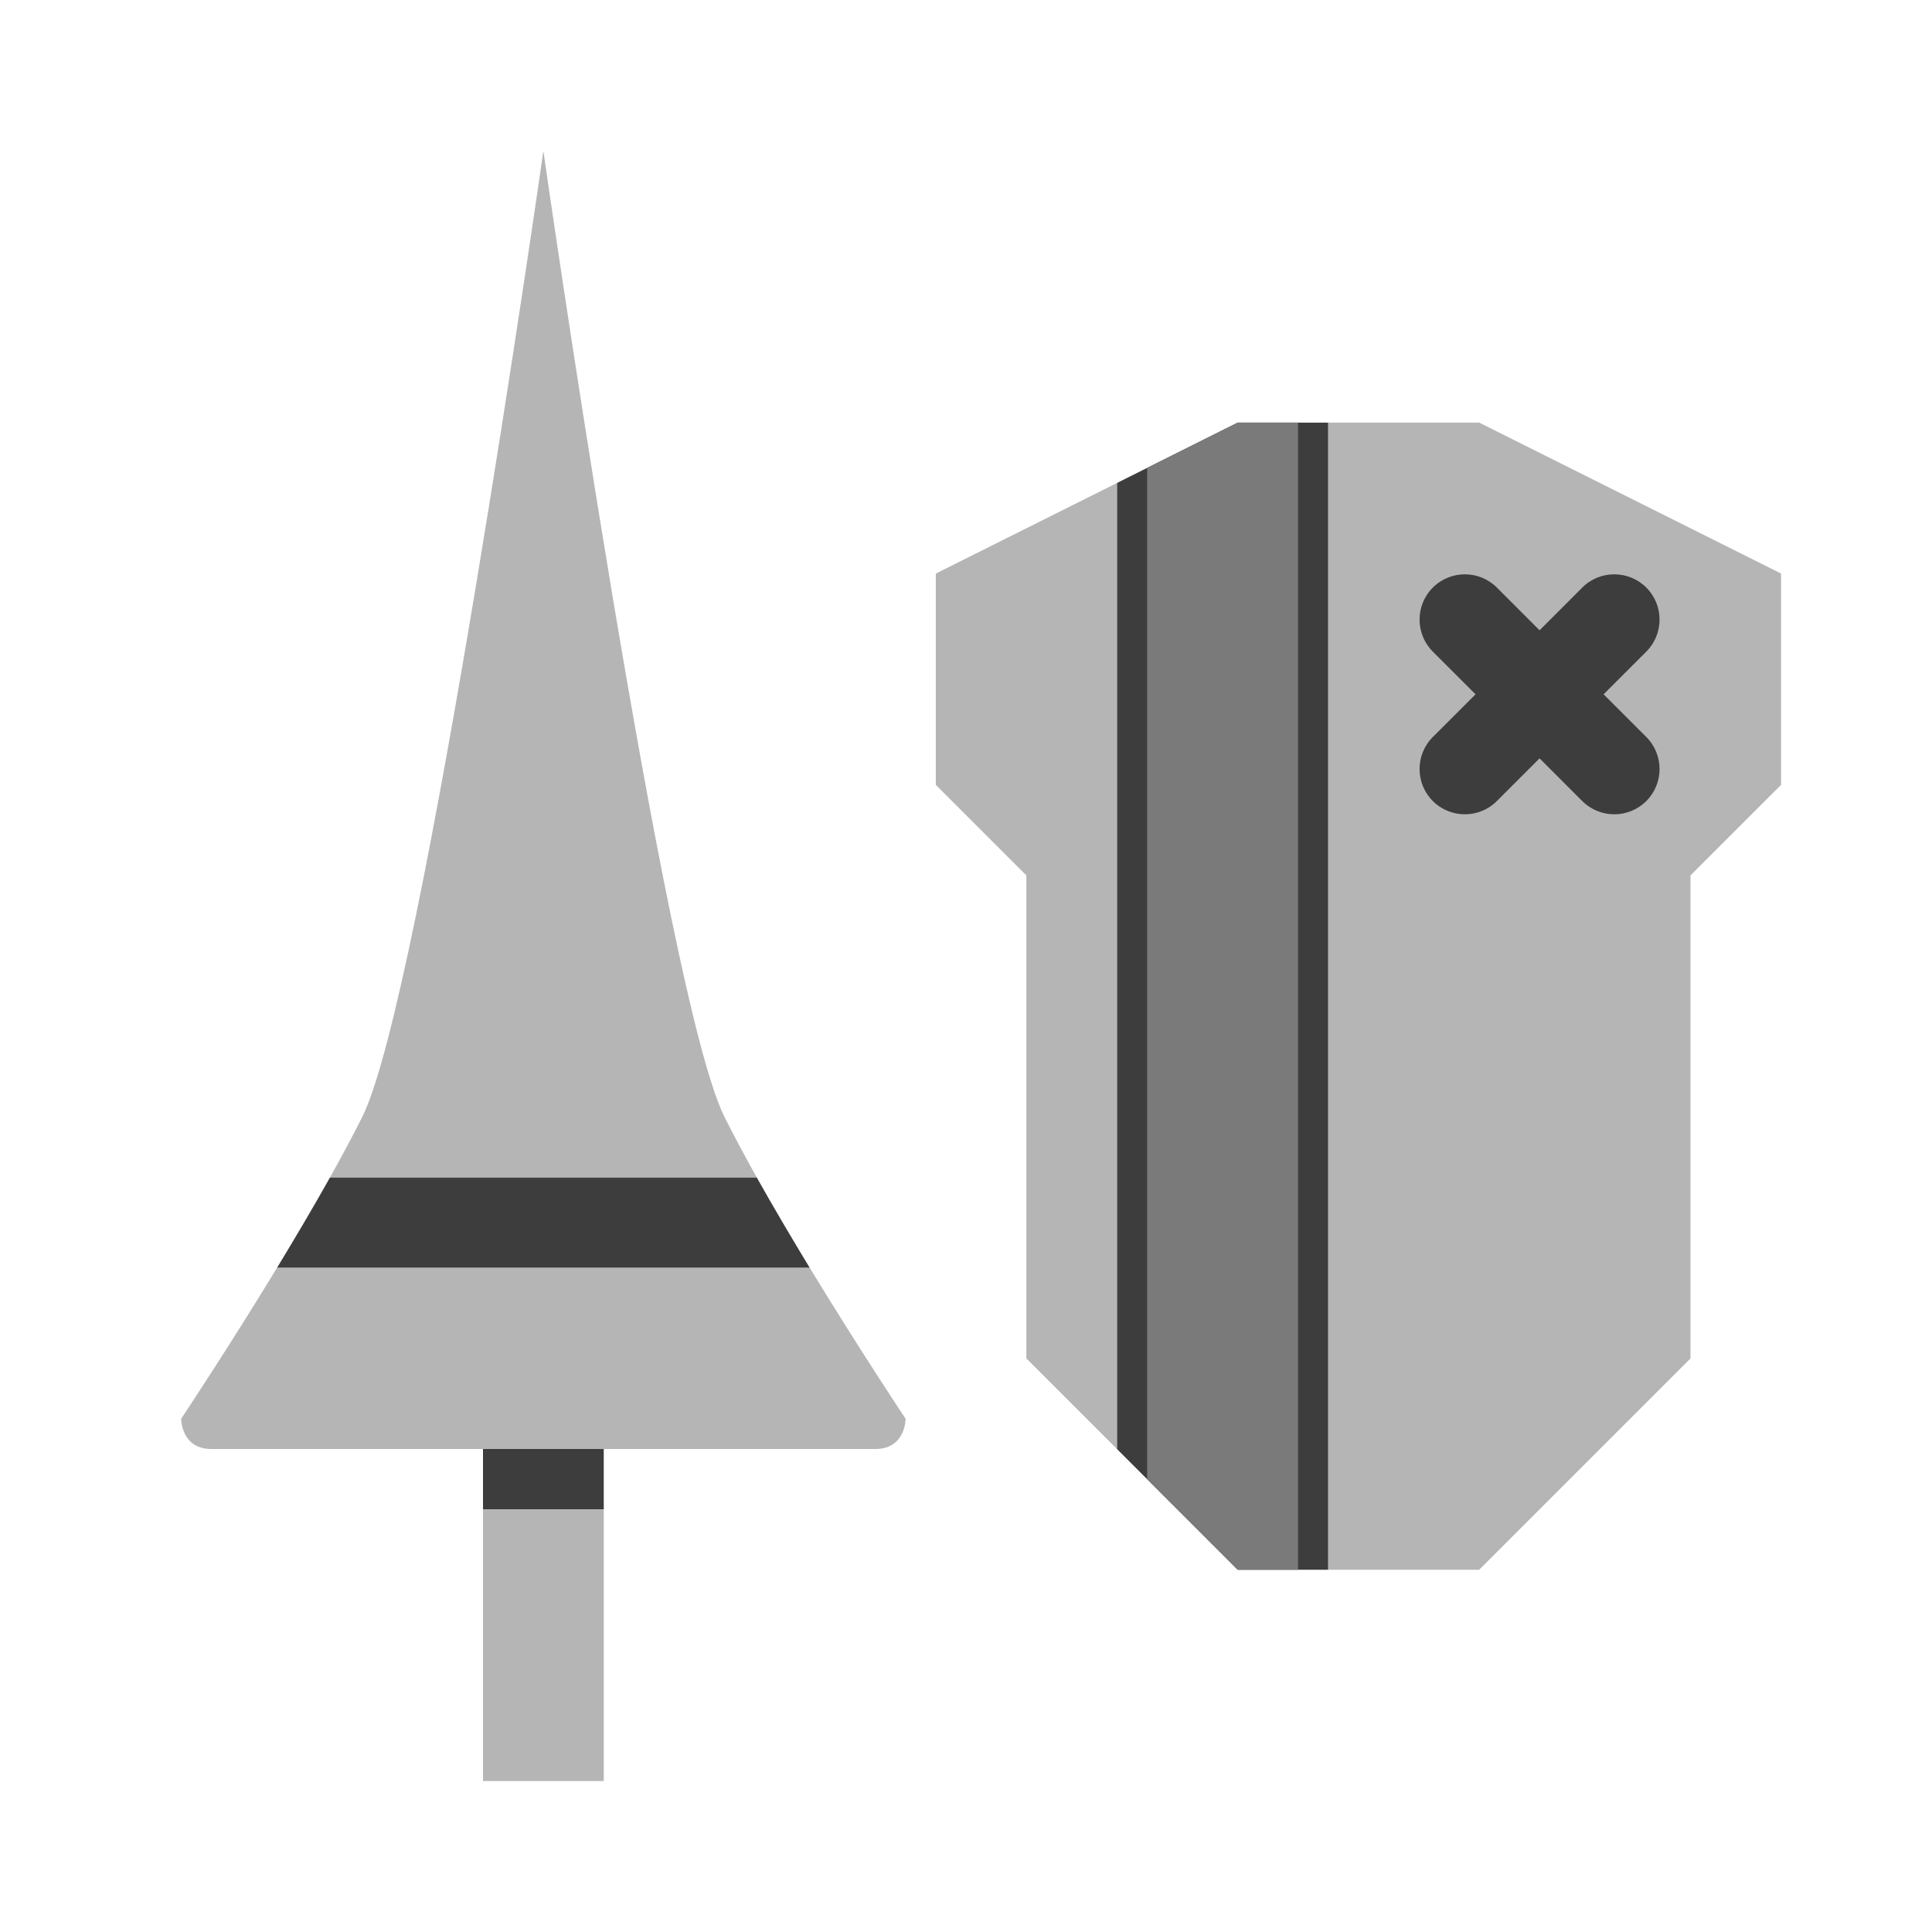
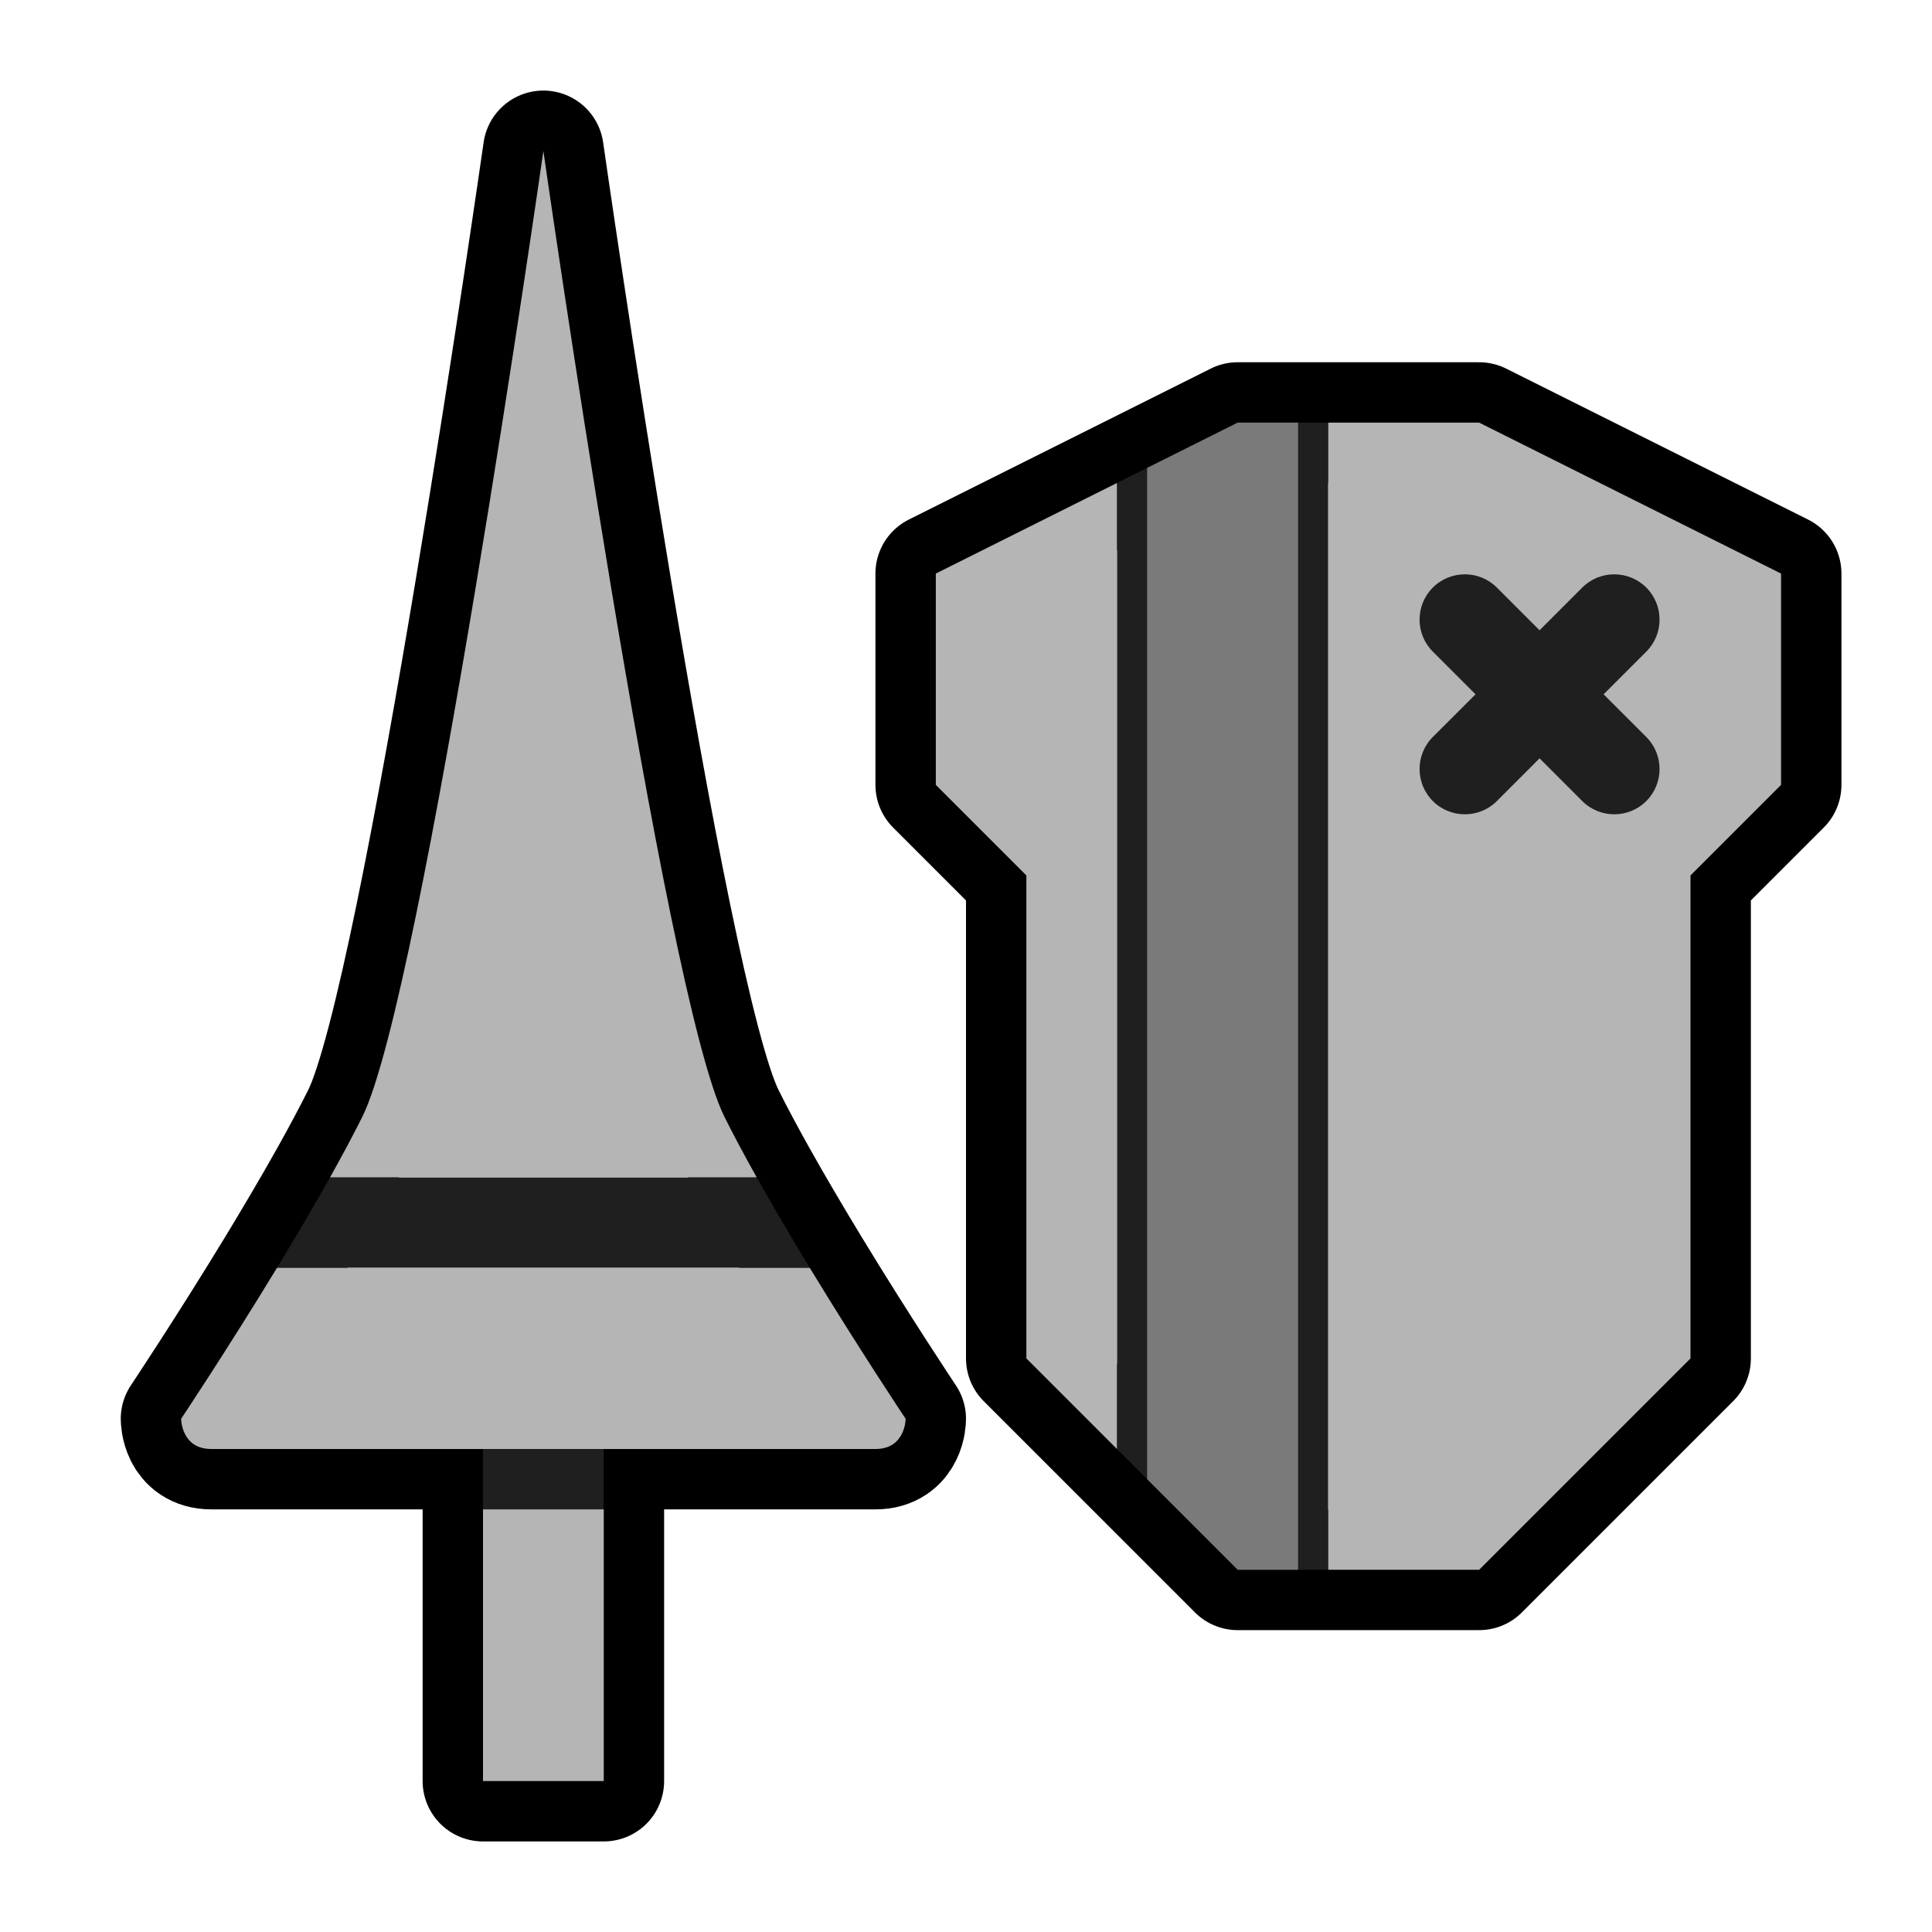
- <svg xmlns="http://www.w3.org/2000/svg" width="100%" height="100%" viewBox="0 0 64 64" version="1.1" xml:space="preserve" style="fill-rule:evenodd;clip-rule:evenodd;stroke-linejoin:round;stroke-miterlimit:2;">
-   <g transform="matrix(1,0,0,1,0,-256)">
-     <g transform="matrix(1,0,0,1,-256,-704)">
-       <g id="Lance_Rank_01">
-         <path id="background" d="M300,974L300,1012L297,1012L293,1008L293,976L297,974L300,974ZM276,1008L272,1008L272,1010L276,1010L276,1008ZM281.066,999C281.622,999.992 282.23,1001.02 282.825,1002L265.175,1002C265.769,1001.02 266.378,999.993 266.934,999L281.066,999ZM311,979L303,979L303,987L311,987L311,979Z" style="fill-opacity:0.76;" />
-         <path id="color_02" d="M299,974L299,1012L297,1012L294,1009L294,975.5L297,974L299,974Z" style="fill:rgb(123,122,122);" />
-         <path id="color_01" d="M276,1010L272,1010L272,1019L276,1019L276,1010ZM300,974L305,974L315,979L315,986L312,989L312,1005L305,1012L300,1012L300,974ZM282.825,1002C284.467,1004.7 286,1007 286,1007C286,1007 286,1008 285,1008L263,1008C262,1008 262,1007 262,1007C262,1007 263.533,1004.7 265.175,1002L282.825,1002ZM293,976L293,1008L290,1005L290,989L287,986L287,979L293,976ZM266.934,999C267.323,998.304 267.686,997.628 268,997C270,993 274,965 274,965C274,965 278,993 280,997C280.314,997.628 280.677,998.304 281.066,999L266.934,999ZM307,980.879L308.414,979.464C309,978.879 309.95,978.879 310.536,979.464C311.121,980.05 311.121,981 310.536,981.586L309.121,983L310.536,984.414C311.121,985 311.121,985.95 310.536,986.536C309.95,987.121 309,987.121 308.414,986.536L307,985.121L305.586,986.536C305,987.121 304.05,987.121 303.464,986.536C302.879,985.95 302.879,985 303.464,984.414L304.879,983L303.464,981.586C302.879,981 302.879,980.05 303.464,979.464C304.05,978.879 305,978.879 305.586,979.464L307,980.879Z" style="fill:rgb(181,181,181);" />
+ <svg xmlns="http://www.w3.org/2000/svg" width="100%" height="100%" viewBox="0 0 64 64" version="1.1" xml:space="preserve" style="fill-rule:evenodd;clip-rule:evenodd;stroke-linejoin:round;stroke-miterlimit:2;" id="svg14974">
+   <defs id="defs14978">
+         
+     
+             
+         
+                 
+                 
+                 
+             </defs>
+   <path id="background" style="fill-opacity:0.76;fill:none;stroke:#000000;stroke-opacity:1;stroke-width:4;stroke-dasharray:none" d="M 18 5 C 18 5 14 33 12 37 C 11.686 37.628 11.323 38.304 10.934 39 C 10.378 39.993 9.77 41.02 9.176 42 C 7.534 44.7 6 47 6 47 C 6 47 6 48 7 48 L 16 48 L 16 50 L 16 59 L 20 59 L 20 50 L 20 48 L 29 48 C 30 48 30 47 30 47 C 30 47 28.466 44.7 26.824 42 C 26.229 41.02 25.622 39.992 25.066 39 C 24.677 38.304 24.314 37.628 24 37 C 22 33 18 5 18 5 z M 41 14 L 38 15.5 L 37 16 L 31 19 L 31 26 L 34 29 L 34 45 L 37 48 L 38 49 L 41 52 L 43 52 L 44 52 L 49 52 L 56 45 L 56 29 L 59 26 L 59 19 L 49 14 L 44 14 L 43 14 L 41 14 z " />
+   <g transform="matrix(1,0,0,1,0,-256)" id="g19100">
+     <g transform="matrix(1,0,0,1,-256,-704)" id="g19098">
+       <g id="g19096">
+         <path id="path19090" d="M300,974L300,1012L297,1012L293,1008L293,976L297,974L300,974ZM276,1008L272,1008L272,1010L276,1010L276,1008ZM281.066,999C281.622,999.992 282.23,1001.02 282.825,1002L265.175,1002C265.769,1001.02 266.378,999.993 266.934,999L281.066,999ZM311,979L303,979L303,987L311,987L311,979Z" style="fill-opacity:1;fill:#1f1f1f" />
+         <path id="path19092" d="M299,974L299,1012L297,1012L294,1009L294,975.5L297,974L299,974Z" style="fill:rgb(123,122,122);" />
+         <path id="path19094" d="M276,1010L272,1010L272,1019L276,1019L276,1010ZM300,974L305,974L315,979L315,986L312,989L312,1005L305,1012L300,1012L300,974ZM282.825,1002C284.467,1004.7 286,1007 286,1007C286,1007 286,1008 285,1008L263,1008C262,1008 262,1007 262,1007C262,1007 263.533,1004.7 265.175,1002L282.825,1002ZM293,976L293,1008L290,1005L290,989L287,986L287,979L293,976ZM266.934,999C267.323,998.304 267.686,997.628 268,997C270,993 274,965 274,965C274,965 278,993 280,997C280.314,997.628 280.677,998.304 281.066,999L266.934,999ZM307,980.879L308.414,979.464C309,978.879 309.95,978.879 310.536,979.464C311.121,980.05 311.121,981 310.536,981.586L309.121,983L310.536,984.414C311.121,985 311.121,985.95 310.536,986.536C309.95,987.121 309,987.121 308.414,986.536L307,985.121L305.586,986.536C305,987.121 304.05,987.121 303.464,986.536C302.879,985.95 302.879,985 303.464,984.414L304.879,983L303.464,981.586C302.879,981 302.879,980.05 303.464,979.464C304.05,978.879 305,978.879 305.586,979.464L307,980.879Z" style="fill:rgb(181,181,181);" />
      </g>
    </g>
  </g>
</svg>
